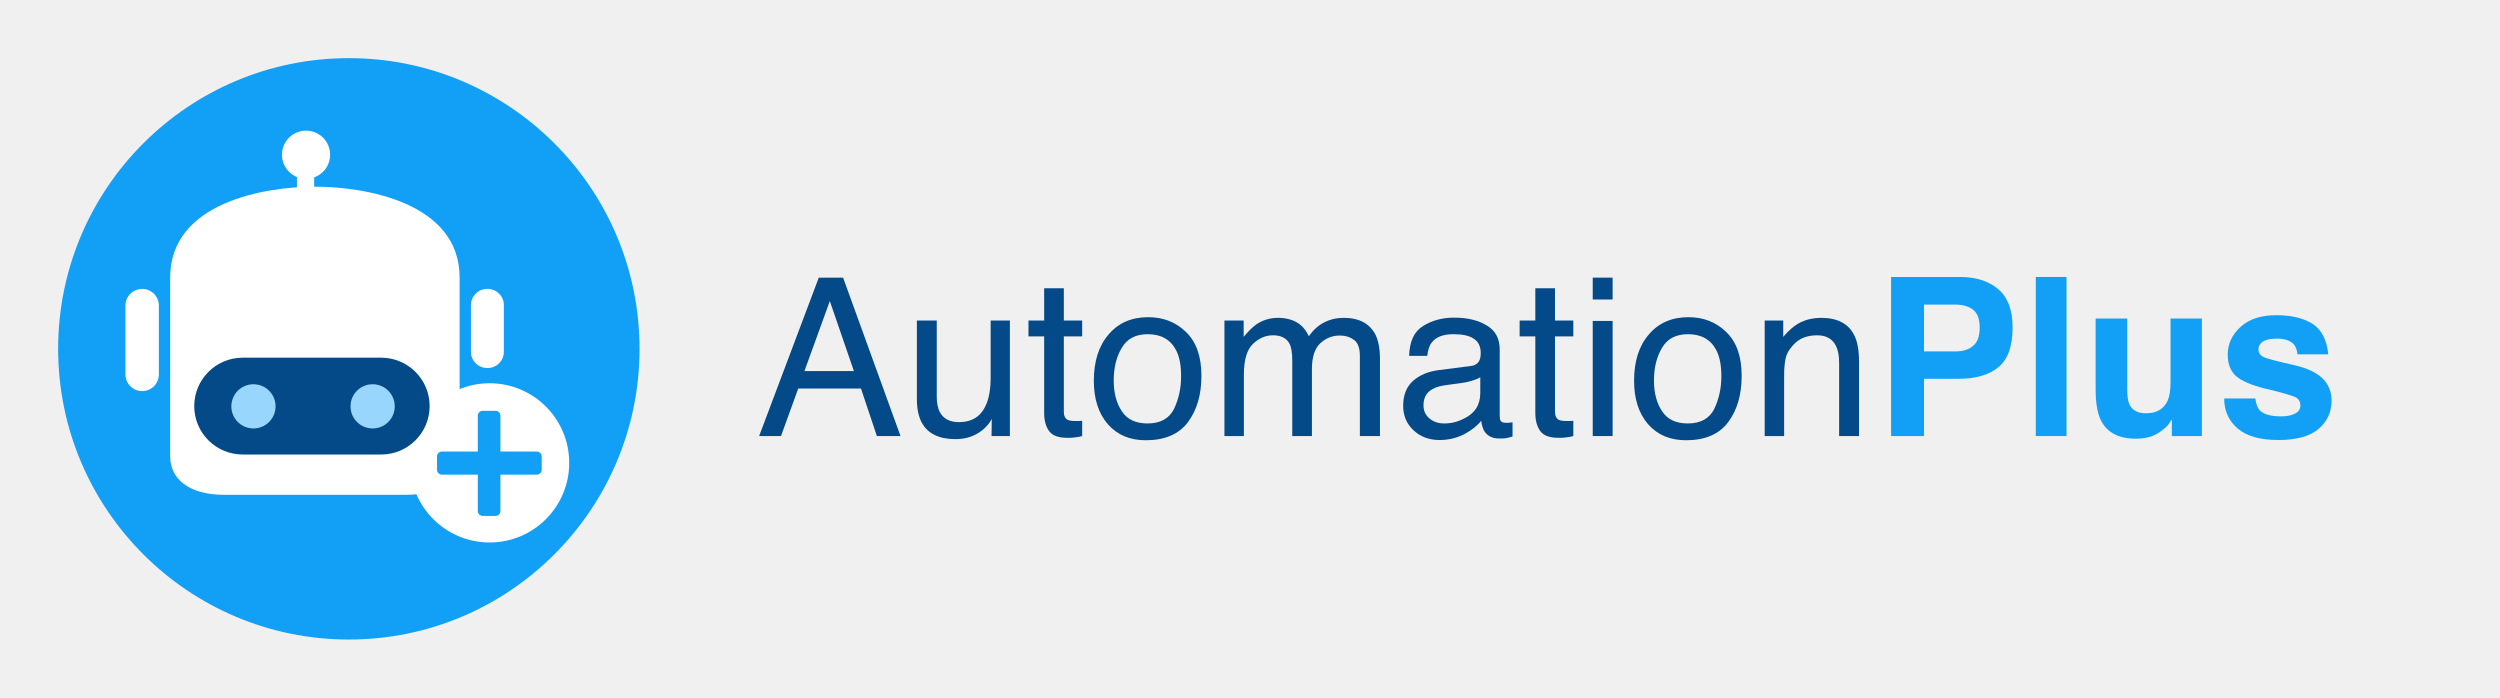
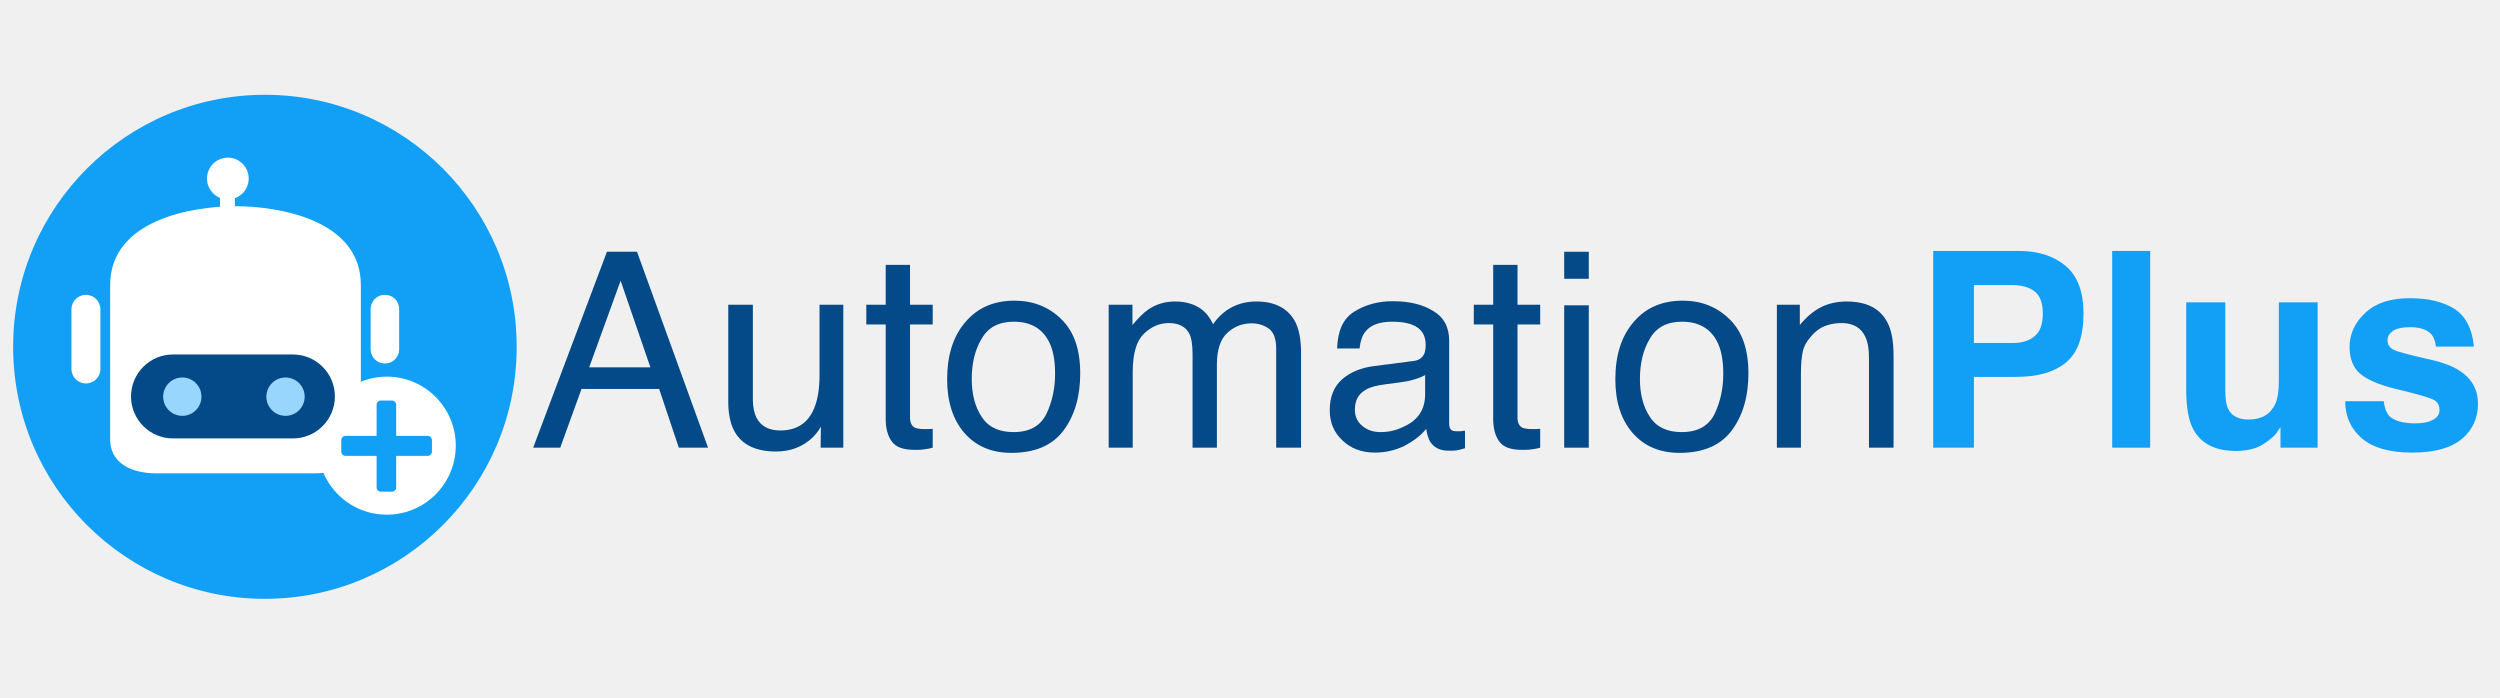
<svg xmlns="http://www.w3.org/2000/svg" width="100%" height="100%" viewBox="0 0 860 240" version="1.1" xml:space="preserve" style="fill-rule:evenodd;clip-rule:evenodd;stroke-linejoin:round;stroke-miterlimit:2;">
-   <g transform="matrix(0.15949,0,0,0.15949,20,20)">
-     <path d="M1254,627C1254,973.051 973.051,1254 627,1254C280.949,1254 0,973.051 0,627C0,280.949 280.949,0 627,0C973.051,0 1254,280.949 1254,627Z" style="fill:rgb(18,160,247);" />
+   <g transform="matrix(0.138123,0,0,0.138273,4.526316,32.60551)">
+     <path d="M1254,626.317L1254,627.683C1254,973.357 973.051,1254 627,1254C280.949,1254 0,973.357 0,627.683L0,626.317C0,280.643 280.949,0 627,0C973.051,0 1254,280.643 1254,626.317Z" style="fill:rgb(18,160,247);" />
  </g>
-   <g transform="matrix(1,0,0,1,260,150)">
-     <g>
-       <g transform="matrix(76,0,0,76,0,0)">
-         <path d="M0.444,-0.294L0.335,-0.611L0.22,-0.294L0.444,-0.294ZM0.285,-0.717L0.395,-0.717L0.655,-0L0.548,-0L0.476,-0.215L0.192,-0.215L0.114,-0L0.015,-0L0.285,-0.717Z" style="fill:rgb(4,74,136);fill-rule:nonzero;" />
-       </g>
-       <g transform="matrix(76,0,0,76,50.69141,0)">
-         <path d="M0.152,-0.523L0.152,-0.176C0.152,-0.149 0.157,-0.127 0.165,-0.11C0.181,-0.079 0.21,-0.063 0.252,-0.063C0.314,-0.063 0.355,-0.091 0.377,-0.146C0.389,-0.175 0.396,-0.215 0.396,-0.266L0.396,-0.523L0.483,-0.523L0.483,-0L0.4,-0L0.401,-0.077C0.39,-0.057 0.376,-0.041 0.359,-0.027C0.325,0 0.285,0.014 0.237,0.014C0.162,0.014 0.111,-0.011 0.084,-0.061C0.07,-0.087 0.062,-0.123 0.062,-0.167L0.062,-0.523L0.152,-0.523Z" style="fill:rgb(4,74,136);fill-rule:nonzero;" />
-       </g>
-       <g transform="matrix(76,0,0,76,92.95898,0)">
-         <path d="M0.082,-0.669L0.171,-0.669L0.171,-0.523L0.254,-0.523L0.254,-0.451L0.171,-0.451L0.171,-0.11C0.171,-0.092 0.177,-0.079 0.189,-0.073C0.196,-0.07 0.208,-0.068 0.224,-0.068C0.228,-0.068 0.232,-0.068 0.237,-0.068C0.242,-0.068 0.248,-0.069 0.254,-0.069L0.254,-0C0.244,0.003 0.234,0.005 0.223,0.006C0.212,0.008 0.2,0.008 0.188,0.008C0.146,0.008 0.119,-0.002 0.104,-0.023C0.089,-0.044 0.082,-0.071 0.082,-0.105L0.082,-0.451L0.011,-0.451L0.011,-0.523L0.082,-0.523L0.082,-0.669Z" style="fill:rgb(4,74,136);fill-rule:nonzero;" />
-       </g>
-       <g transform="matrix(76,0,0,76,114.0742,0)">
-         <path d="M0.272,-0.057C0.33,-0.057 0.37,-0.079 0.392,-0.123C0.413,-0.167 0.424,-0.216 0.424,-0.27C0.424,-0.319 0.417,-0.359 0.401,-0.389C0.376,-0.437 0.333,-0.461 0.273,-0.461C0.219,-0.461 0.18,-0.441 0.156,-0.4C0.131,-0.359 0.119,-0.309 0.119,-0.251C0.119,-0.196 0.131,-0.149 0.156,-0.112C0.18,-0.075 0.219,-0.057 0.272,-0.057ZM0.275,-0.538C0.343,-0.538 0.4,-0.516 0.446,-0.471C0.493,-0.426 0.516,-0.36 0.516,-0.272C0.516,-0.188 0.496,-0.118 0.455,-0.063C0.414,-0.008 0.35,0.019 0.264,0.019C0.192,0.019 0.135,-0.005 0.092,-0.054C0.05,-0.103 0.029,-0.168 0.029,-0.25C0.029,-0.338 0.051,-0.408 0.096,-0.46C0.14,-0.512 0.2,-0.538 0.275,-0.538Z" style="fill:rgb(4,74,136);fill-rule:nonzero;" />
-       </g>
-       <g transform="matrix(76,0,0,76,156.3418,0)">
-         <path d="M0.064,-0.523L0.151,-0.523L0.151,-0.449C0.172,-0.474 0.191,-0.493 0.208,-0.505C0.237,-0.525 0.27,-0.535 0.307,-0.535C0.348,-0.535 0.382,-0.524 0.407,-0.504C0.422,-0.492 0.435,-0.475 0.446,-0.452C0.466,-0.48 0.489,-0.501 0.515,-0.514C0.542,-0.528 0.571,-0.535 0.604,-0.535C0.674,-0.535 0.722,-0.509 0.748,-0.458C0.761,-0.431 0.768,-0.394 0.768,-0.348L0.768,-0L0.677,-0L0.677,-0.363C0.677,-0.398 0.668,-0.422 0.651,-0.435C0.633,-0.448 0.612,-0.455 0.587,-0.455C0.552,-0.455 0.523,-0.443 0.498,-0.42C0.473,-0.397 0.46,-0.358 0.46,-0.304L0.46,-0L0.371,-0L0.371,-0.341C0.371,-0.377 0.367,-0.403 0.358,-0.419C0.345,-0.443 0.32,-0.456 0.284,-0.456C0.25,-0.456 0.22,-0.443 0.193,-0.417C0.166,-0.391 0.152,-0.345 0.152,-0.277L0.152,-0L0.064,-0L0.064,-0.523Z" style="fill:rgb(4,74,136);fill-rule:nonzero;" />
-       </g>
-       <g transform="matrix(76,0,0,76,219.6504,0)">
-         <path d="M0.132,-0.139C0.132,-0.114 0.141,-0.094 0.16,-0.079C0.178,-0.064 0.2,-0.057 0.226,-0.057C0.257,-0.057 0.286,-0.064 0.315,-0.079C0.364,-0.102 0.389,-0.141 0.389,-0.195L0.389,-0.266C0.378,-0.259 0.364,-0.254 0.347,-0.249C0.33,-0.244 0.314,-0.241 0.297,-0.239L0.244,-0.232C0.212,-0.228 0.188,-0.222 0.172,-0.212C0.145,-0.197 0.132,-0.173 0.132,-0.139ZM0.345,-0.317C0.365,-0.319 0.378,-0.328 0.385,-0.342C0.389,-0.35 0.391,-0.361 0.391,-0.376C0.391,-0.406 0.38,-0.428 0.359,-0.441C0.338,-0.455 0.307,-0.461 0.268,-0.461C0.222,-0.461 0.189,-0.449 0.17,-0.424C0.159,-0.411 0.152,-0.39 0.149,-0.363L0.067,-0.363C0.069,-0.428 0.089,-0.473 0.13,-0.498C0.17,-0.523 0.216,-0.536 0.27,-0.536C0.331,-0.536 0.381,-0.524 0.419,-0.5C0.458,-0.477 0.477,-0.441 0.477,-0.391L0.477,-0.09C0.477,-0.081 0.478,-0.073 0.482,-0.068C0.486,-0.062 0.494,-0.06 0.506,-0.06C0.51,-0.06 0.514,-0.06 0.519,-0.06C0.524,-0.061 0.529,-0.062 0.535,-0.062L0.535,0.002C0.521,0.006 0.511,0.009 0.503,0.01C0.496,0.011 0.486,0.011 0.474,0.011C0.444,0.011 0.422,0 0.408,-0.021C0.401,-0.032 0.396,-0.049 0.393,-0.069C0.375,-0.046 0.349,-0.026 0.316,-0.008C0.282,0.009 0.245,0.018 0.205,0.018C0.157,0.018 0.117,0.003 0.086,-0.027C0.055,-0.056 0.04,-0.093 0.04,-0.137C0.04,-0.186 0.055,-0.223 0.085,-0.25C0.116,-0.277 0.155,-0.293 0.205,-0.299L0.345,-0.317Z" style="fill:rgb(4,74,136);fill-rule:nonzero;" />
-       </g>
-       <g transform="matrix(76,0,0,76,261.918,0)">
-         <path d="M0.082,-0.669L0.171,-0.669L0.171,-0.523L0.254,-0.523L0.254,-0.451L0.171,-0.451L0.171,-0.11C0.171,-0.092 0.177,-0.079 0.189,-0.073C0.196,-0.07 0.208,-0.068 0.224,-0.068C0.228,-0.068 0.232,-0.068 0.237,-0.068C0.242,-0.068 0.248,-0.069 0.254,-0.069L0.254,-0C0.244,0.003 0.234,0.005 0.223,0.006C0.212,0.008 0.2,0.008 0.188,0.008C0.146,0.008 0.119,-0.002 0.104,-0.023C0.089,-0.044 0.082,-0.071 0.082,-0.105L0.082,-0.451L0.011,-0.451L0.011,-0.523L0.082,-0.523L0.082,-0.669Z" style="fill:rgb(4,74,136);fill-rule:nonzero;" />
-       </g>
-       <g transform="matrix(76,0,0,76,283.0332,0)">
-         <path d="M0.064,-0.521L0.154,-0.521L0.154,-0L0.064,-0L0.064,-0.521ZM0.064,-0.717L0.154,-0.717L0.154,-0.618L0.064,-0.618L0.064,-0.717Z" style="fill:rgb(4,74,136);fill-rule:nonzero;" />
-       </g>
-       <g transform="matrix(76,0,0,76,299.918,0)">
-         <path d="M0.272,-0.057C0.33,-0.057 0.37,-0.079 0.392,-0.123C0.413,-0.167 0.424,-0.216 0.424,-0.27C0.424,-0.319 0.417,-0.359 0.401,-0.389C0.376,-0.437 0.333,-0.461 0.273,-0.461C0.219,-0.461 0.18,-0.441 0.156,-0.4C0.131,-0.359 0.119,-0.309 0.119,-0.251C0.119,-0.196 0.131,-0.149 0.156,-0.112C0.18,-0.075 0.219,-0.057 0.272,-0.057ZM0.275,-0.538C0.343,-0.538 0.4,-0.516 0.446,-0.471C0.493,-0.426 0.516,-0.36 0.516,-0.272C0.516,-0.188 0.496,-0.118 0.455,-0.063C0.414,-0.008 0.35,0.019 0.264,0.019C0.192,0.019 0.135,-0.005 0.092,-0.054C0.05,-0.103 0.029,-0.168 0.029,-0.25C0.029,-0.338 0.051,-0.408 0.096,-0.46C0.14,-0.512 0.2,-0.538 0.275,-0.538Z" style="fill:rgb(4,74,136);fill-rule:nonzero;" />
-       </g>
-       <g transform="matrix(76,0,0,76,342.1855,0)">
-         <path d="M0.064,-0.523L0.148,-0.523L0.148,-0.449C0.173,-0.479 0.199,-0.501 0.227,-0.515C0.254,-0.528 0.285,-0.535 0.319,-0.535C0.393,-0.535 0.443,-0.509 0.469,-0.457C0.484,-0.429 0.491,-0.388 0.491,-0.335L0.491,-0L0.401,-0L0.401,-0.33C0.401,-0.361 0.397,-0.387 0.387,-0.407C0.372,-0.439 0.343,-0.456 0.302,-0.456C0.281,-0.456 0.264,-0.453 0.251,-0.449C0.227,-0.442 0.206,-0.428 0.188,-0.406C0.173,-0.389 0.163,-0.371 0.159,-0.353C0.155,-0.334 0.152,-0.308 0.152,-0.274L0.152,-0L0.064,-0L0.064,-0.523Z" style="fill:rgb(4,74,136);fill-rule:nonzero;" />
-       </g>
-     </g>
-     <g>
-       <g transform="matrix(76,0,0,76,384.4531,0)">
-         <path d="M0.382,-0.259L0.229,-0.259L0.229,-0L0.08,-0L0.08,-0.72L0.393,-0.72C0.465,-0.72 0.523,-0.701 0.566,-0.664C0.609,-0.627 0.63,-0.569 0.63,-0.492C0.63,-0.407 0.609,-0.347 0.566,-0.312C0.523,-0.276 0.462,-0.259 0.382,-0.259ZM0.452,-0.409C0.472,-0.426 0.481,-0.453 0.481,-0.491C0.481,-0.528 0.472,-0.555 0.452,-0.571C0.432,-0.587 0.405,-0.595 0.369,-0.595L0.229,-0.595L0.229,-0.383L0.369,-0.383C0.405,-0.383 0.432,-0.391 0.452,-0.409Z" style="fill:rgb(18,160,247);fill-rule:nonzero;" />
-       </g>
-       <g transform="matrix(76,0,0,76,435.1445,0)">
-         <rect x="0.068" y="-0.72" width="0.139" height="0.72" style="fill:rgb(18,160,247);fill-rule:nonzero;" />
-       </g>
-       <g transform="matrix(76,0,0,76,456.2598,0)">
-         <path d="M0.406,-0.075C0.405,-0.074 0.402,-0.069 0.396,-0.061C0.391,-0.052 0.385,-0.045 0.378,-0.039C0.356,-0.02 0.335,-0.006 0.315,0.001C0.294,0.008 0.271,0.012 0.243,0.012C0.164,0.012 0.111,-0.017 0.084,-0.073C0.069,-0.104 0.061,-0.151 0.061,-0.211L0.061,-0.532L0.204,-0.532L0.204,-0.211C0.204,-0.181 0.207,-0.158 0.214,-0.143C0.227,-0.116 0.252,-0.103 0.289,-0.103C0.337,-0.103 0.369,-0.122 0.387,-0.16C0.396,-0.181 0.4,-0.208 0.4,-0.243L0.4,-0.532L0.542,-0.532L0.542,-0L0.406,-0L0.406,-0.075Z" style="fill:rgb(18,160,247);fill-rule:nonzero;" />
-       </g>
-       <g transform="matrix(76,0,0,76,502.6836,0)">
-         <path d="M0.432,-0.508C0.473,-0.481 0.497,-0.435 0.503,-0.37L0.364,-0.37C0.362,-0.388 0.357,-0.402 0.349,-0.413C0.334,-0.431 0.308,-0.441 0.271,-0.441C0.241,-0.441 0.219,-0.436 0.206,-0.427C0.193,-0.417 0.187,-0.406 0.187,-0.394C0.187,-0.378 0.194,-0.366 0.208,-0.359C0.221,-0.351 0.27,-0.339 0.353,-0.32C0.408,-0.307 0.449,-0.288 0.477,-0.261C0.504,-0.235 0.518,-0.201 0.518,-0.161C0.518,-0.108 0.498,-0.065 0.459,-0.032C0.42,0.001 0.359,0.018 0.277,0.018C0.194,0.018 0.132,0 0.092,-0.035C0.052,-0.07 0.032,-0.115 0.032,-0.17L0.173,-0.17C0.176,-0.145 0.183,-0.128 0.192,-0.117C0.21,-0.099 0.242,-0.089 0.288,-0.089C0.315,-0.089 0.337,-0.093 0.353,-0.102C0.369,-0.11 0.377,-0.122 0.377,-0.138C0.377,-0.154 0.371,-0.166 0.358,-0.174C0.345,-0.182 0.297,-0.196 0.213,-0.216C0.153,-0.231 0.11,-0.25 0.085,-0.272C0.061,-0.294 0.048,-0.326 0.048,-0.368C0.048,-0.417 0.068,-0.459 0.106,-0.494C0.145,-0.53 0.199,-0.547 0.269,-0.547C0.335,-0.547 0.39,-0.534 0.432,-0.508Z" style="fill:rgb(18,160,247);fill-rule:nonzero;" />
-       </g>
-     </g>
-   </g>
-   <g transform="matrix(0.169059,0,0,0.169059,115,108)">
+   <g transform="matrix(0.14641,0,0,0.14657,86.79905,108.8991)">
    <g transform="matrix(1,0,0,1,-627,-627)">
      <g transform="matrix(1,0,0,1,0,131)">
        <circle cx="569.5" cy="172" r="49" style="fill:white;" />
      </g>
      <g transform="matrix(1,0,0,1,-1,133)">
        <rect x="552" y="172" width="35" height="130" style="fill:white;" />
      </g>
      <g transform="matrix(1,0,0,0.826087,0,173.0435)">
        <path d="M587.5,236C487,236 293,274 293,460L293,900C293,955 330,995 403,995L772,995C845,995 882,955 882,900L882,460C882,274 688,236 587.5,236Z" style="fill:white;fill-rule:nonzero;" />
      </g>
      <path d="M270,610L270,750C270,768.765 254.765,784 236,784C217.235,784 202,768.765 202,750L202,610C202,591.235 217.235,576 236,576C254.765,576 270,591.235 270,610Z" style="fill:white;" />
      <path d="M972,609L972,704C972,722.213 957.213,737 939,737L938,737C919.787,737 905,722.213 905,704L905,609C905,590.787 919.787,576 938,576L939,576C957.213,576 972,590.787 972,609Z" style="fill:white;" />
      <circle cx="943" cy="930" r="162" style="fill:white;" />
      <path d="M821,814.5C821,868.864 776.864,913 722.5,913L440.5,913C386.136,913 342,868.864 342,814.5C342,760.136 386.136,716 440.5,716L722.5,716C776.864,716 821,760.136 821,814.5Z" style="fill:rgb(4,74,136);" />
      <circle cx="462.5" cy="815" r="45" style="fill:rgb(153,214,253);" />
      <circle cx="705" cy="815" r="45" style="fill:rgb(153,214,253);" />
      <path d="M965,834L965,1028C965,1033.519 960.519,1038 955,1038L929,1038C923.481,1038 919,1033.519 919,1028L919,834C919,828.481 923.481,824 929,824L955,824C960.519,824 965,828.481 965,834Z" style="fill:rgb(18,160,247);" />
      <path d="M1049,917L1049,944C1049,949.519 1044.519,954 1039,954L846,954C840.481,954 836,949.519 836,944L836,917C836,911.481 840.481,907 846,907L1039,907C1044.519,907 1049,911.481 1049,917Z" style="fill:rgb(18,160,247);" />
    </g>
  </g>
+   <g transform="matrix(1,0,0,1,182,154)">
+     <g>
+       <g transform="matrix(94,0,0,94,0,0)">
+         <path d="M0.444,-0.294L0.335,-0.611L0.22,-0.294L0.444,-0.294ZM0.285,-0.717L0.395,-0.717L0.655,-0L0.548,-0L0.476,-0.215L0.192,-0.215L0.114,-0L0.015,-0L0.285,-0.717Z" style="fill:rgb(4,74,136);fill-rule:nonzero;" />
+       </g>
+       <g transform="matrix(94,0,0,94,62.69727,0)">
+         <path d="M0.152,-0.523L0.152,-0.176C0.152,-0.149 0.157,-0.127 0.165,-0.11C0.181,-0.079 0.21,-0.063 0.252,-0.063C0.314,-0.063 0.355,-0.091 0.377,-0.146C0.389,-0.175 0.396,-0.215 0.396,-0.266L0.396,-0.523L0.483,-0.523L0.483,-0L0.4,-0L0.401,-0.077C0.39,-0.057 0.376,-0.041 0.359,-0.027C0.325,0 0.285,0.014 0.237,0.014C0.162,0.014 0.111,-0.011 0.084,-0.061C0.07,-0.087 0.062,-0.123 0.062,-0.167L0.062,-0.523L0.152,-0.523Z" style="fill:rgb(4,74,136);fill-rule:nonzero;" />
+       </g>
+       <g transform="matrix(94,0,0,94,114.9756,0)">
+         <path d="M0.082,-0.669L0.171,-0.669L0.171,-0.523L0.254,-0.523L0.254,-0.451L0.171,-0.451L0.171,-0.11C0.171,-0.092 0.177,-0.079 0.189,-0.073C0.196,-0.07 0.208,-0.068 0.224,-0.068C0.228,-0.068 0.232,-0.068 0.237,-0.068C0.242,-0.068 0.248,-0.069 0.254,-0.069L0.254,-0C0.244,0.003 0.234,0.005 0.223,0.006C0.212,0.008 0.2,0.008 0.188,0.008C0.146,0.008 0.119,-0.002 0.104,-0.023C0.089,-0.044 0.082,-0.071 0.082,-0.105L0.082,-0.451L0.011,-0.451L0.011,-0.523L0.082,-0.523L0.082,-0.669Z" style="fill:rgb(4,74,136);fill-rule:nonzero;" />
+       </g>
+       <g transform="matrix(94,0,0,94,141.0918,0)">
+         <path d="M0.272,-0.057C0.33,-0.057 0.37,-0.079 0.392,-0.123C0.413,-0.167 0.424,-0.216 0.424,-0.27C0.424,-0.319 0.417,-0.359 0.401,-0.389C0.376,-0.437 0.333,-0.461 0.273,-0.461C0.219,-0.461 0.18,-0.441 0.156,-0.4C0.131,-0.359 0.119,-0.309 0.119,-0.251C0.119,-0.196 0.131,-0.149 0.156,-0.112C0.18,-0.075 0.219,-0.057 0.272,-0.057ZM0.275,-0.538C0.343,-0.538 0.4,-0.516 0.446,-0.471C0.493,-0.426 0.516,-0.36 0.516,-0.272C0.516,-0.188 0.496,-0.118 0.455,-0.063C0.414,-0.008 0.35,0.019 0.264,0.019C0.192,0.019 0.135,-0.005 0.092,-0.054C0.05,-0.103 0.029,-0.168 0.029,-0.25C0.029,-0.338 0.051,-0.408 0.096,-0.46C0.14,-0.512 0.2,-0.538 0.275,-0.538Z" style="fill:rgb(4,74,136);fill-rule:nonzero;" />
+       </g>
+       <g transform="matrix(94,0,0,94,193.3701,0)">
+         <path d="M0.064,-0.523L0.151,-0.523L0.151,-0.449C0.172,-0.474 0.191,-0.493 0.208,-0.505C0.237,-0.525 0.27,-0.535 0.307,-0.535C0.348,-0.535 0.382,-0.524 0.407,-0.504C0.422,-0.492 0.435,-0.475 0.446,-0.452C0.466,-0.48 0.489,-0.501 0.515,-0.514C0.542,-0.528 0.571,-0.535 0.604,-0.535C0.674,-0.535 0.722,-0.509 0.748,-0.458C0.761,-0.431 0.768,-0.394 0.768,-0.348L0.768,-0L0.677,-0L0.677,-0.363C0.677,-0.398 0.668,-0.422 0.651,-0.435C0.633,-0.448 0.612,-0.455 0.587,-0.455C0.552,-0.455 0.523,-0.443 0.498,-0.42C0.473,-0.397 0.46,-0.358 0.46,-0.304L0.46,-0L0.371,-0L0.371,-0.341C0.371,-0.377 0.367,-0.403 0.358,-0.419C0.345,-0.443 0.32,-0.456 0.284,-0.456C0.25,-0.456 0.22,-0.443 0.193,-0.417C0.166,-0.391 0.152,-0.345 0.152,-0.277L0.152,-0L0.064,-0L0.064,-0.523Z" style="fill:rgb(4,74,136);fill-rule:nonzero;" />
+       </g>
+       <g transform="matrix(94,0,0,94,271.6729,0)">
+         <path d="M0.132,-0.139C0.132,-0.114 0.141,-0.094 0.16,-0.079C0.178,-0.064 0.2,-0.057 0.226,-0.057C0.257,-0.057 0.286,-0.064 0.315,-0.079C0.364,-0.102 0.389,-0.141 0.389,-0.195L0.389,-0.266C0.378,-0.259 0.364,-0.254 0.347,-0.249C0.33,-0.244 0.314,-0.241 0.297,-0.239L0.244,-0.232C0.212,-0.228 0.188,-0.222 0.172,-0.212C0.145,-0.197 0.132,-0.173 0.132,-0.139ZM0.345,-0.317C0.365,-0.319 0.378,-0.328 0.385,-0.342C0.389,-0.35 0.391,-0.361 0.391,-0.376C0.391,-0.406 0.38,-0.428 0.359,-0.441C0.338,-0.455 0.307,-0.461 0.268,-0.461C0.222,-0.461 0.189,-0.449 0.17,-0.424C0.159,-0.411 0.152,-0.39 0.149,-0.363L0.067,-0.363C0.069,-0.428 0.089,-0.473 0.13,-0.498C0.17,-0.523 0.216,-0.536 0.27,-0.536C0.331,-0.536 0.381,-0.524 0.419,-0.5C0.458,-0.477 0.477,-0.441 0.477,-0.391L0.477,-0.09C0.477,-0.081 0.478,-0.073 0.482,-0.068C0.486,-0.062 0.494,-0.06 0.506,-0.06C0.51,-0.06 0.514,-0.06 0.519,-0.06C0.524,-0.061 0.529,-0.062 0.535,-0.062L0.535,0.002C0.521,0.006 0.511,0.009 0.503,0.01C0.496,0.011 0.486,0.011 0.474,0.011C0.444,0.011 0.422,0 0.408,-0.021C0.401,-0.032 0.396,-0.049 0.393,-0.069C0.375,-0.046 0.349,-0.026 0.316,-0.008C0.282,0.009 0.245,0.018 0.205,0.018C0.157,0.018 0.117,0.003 0.086,-0.027C0.055,-0.056 0.04,-0.093 0.04,-0.137C0.04,-0.186 0.055,-0.223 0.085,-0.25C0.116,-0.277 0.155,-0.293 0.205,-0.299L0.345,-0.317Z" style="fill:rgb(4,74,136);fill-rule:nonzero;" />
+       </g>
+       <g transform="matrix(94,0,0,94,323.9512,0)">
+         <path d="M0.082,-0.669L0.171,-0.669L0.171,-0.523L0.254,-0.523L0.254,-0.451L0.171,-0.451L0.171,-0.11C0.171,-0.092 0.177,-0.079 0.189,-0.073C0.196,-0.07 0.208,-0.068 0.224,-0.068C0.228,-0.068 0.232,-0.068 0.237,-0.068C0.242,-0.068 0.248,-0.069 0.254,-0.069L0.254,-0C0.244,0.003 0.234,0.005 0.223,0.006C0.212,0.008 0.2,0.008 0.188,0.008C0.146,0.008 0.119,-0.002 0.104,-0.023C0.089,-0.044 0.082,-0.071 0.082,-0.105L0.082,-0.451L0.011,-0.451L0.011,-0.523L0.082,-0.523L0.082,-0.669Z" style="fill:rgb(4,74,136);fill-rule:nonzero;" />
+       </g>
+       <g transform="matrix(94,0,0,94,350.0674,0)">
+         <path d="M0.064,-0.521L0.154,-0.521L0.154,-0L0.064,-0L0.064,-0.521ZM0.064,-0.717L0.154,-0.717L0.154,-0.618L0.064,-0.618L0.064,-0.717Z" style="fill:rgb(4,74,136);fill-rule:nonzero;" />
+       </g>
+       <g transform="matrix(94,0,0,94,370.9512,0)">
+         <path d="M0.272,-0.057C0.33,-0.057 0.37,-0.079 0.392,-0.123C0.413,-0.167 0.424,-0.216 0.424,-0.27C0.424,-0.319 0.417,-0.359 0.401,-0.389C0.376,-0.437 0.333,-0.461 0.273,-0.461C0.219,-0.461 0.18,-0.441 0.156,-0.4C0.131,-0.359 0.119,-0.309 0.119,-0.251C0.119,-0.196 0.131,-0.149 0.156,-0.112C0.18,-0.075 0.219,-0.057 0.272,-0.057ZM0.275,-0.538C0.343,-0.538 0.4,-0.516 0.446,-0.471C0.493,-0.426 0.516,-0.36 0.516,-0.272C0.516,-0.188 0.496,-0.118 0.455,-0.063C0.414,-0.008 0.35,0.019 0.264,0.019C0.192,0.019 0.135,-0.005 0.092,-0.054C0.05,-0.103 0.029,-0.168 0.029,-0.25C0.029,-0.338 0.051,-0.408 0.096,-0.46C0.14,-0.512 0.2,-0.538 0.275,-0.538Z" style="fill:rgb(4,74,136);fill-rule:nonzero;" />
+       </g>
+       <g transform="matrix(94,0,0,94,423.2295,0)">
+         <path d="M0.064,-0.523L0.148,-0.523L0.148,-0.449C0.173,-0.479 0.199,-0.501 0.227,-0.515C0.254,-0.528 0.285,-0.535 0.319,-0.535C0.393,-0.535 0.443,-0.509 0.469,-0.457C0.484,-0.429 0.491,-0.388 0.491,-0.335L0.491,-0L0.401,-0L0.401,-0.33C0.401,-0.361 0.397,-0.387 0.387,-0.407C0.372,-0.439 0.343,-0.456 0.302,-0.456C0.281,-0.456 0.264,-0.453 0.251,-0.449C0.227,-0.442 0.206,-0.428 0.188,-0.406C0.173,-0.389 0.163,-0.371 0.159,-0.353C0.155,-0.334 0.152,-0.308 0.152,-0.274L0.152,-0L0.064,-0L0.064,-0.523Z" style="fill:rgb(4,74,136);fill-rule:nonzero;" />
+       </g>
+     </g>
+     <g>
+       <g transform="matrix(94,0,0,94,475.5078,0)">
+         <path d="M0.382,-0.259L0.229,-0.259L0.229,-0L0.08,-0L0.08,-0.72L0.393,-0.72C0.465,-0.72 0.523,-0.701 0.566,-0.664C0.609,-0.627 0.63,-0.569 0.63,-0.492C0.63,-0.407 0.609,-0.347 0.566,-0.312C0.523,-0.276 0.462,-0.259 0.382,-0.259ZM0.452,-0.409C0.472,-0.426 0.481,-0.453 0.481,-0.491C0.481,-0.528 0.472,-0.555 0.452,-0.571C0.432,-0.587 0.405,-0.595 0.369,-0.595L0.229,-0.595L0.229,-0.383L0.369,-0.383C0.405,-0.383 0.432,-0.391 0.452,-0.409Z" style="fill:rgb(18,160,247);fill-rule:nonzero;" />
+       </g>
+       <g transform="matrix(94,0,0,94,538.2051,0)">
+         <rect x="0.068" y="-0.72" width="0.139" height="0.72" style="fill:rgb(18,160,247);fill-rule:nonzero;" />
+       </g>
+       <g transform="matrix(94,0,0,94,564.3213,0)">
+         <path d="M0.406,-0.075C0.405,-0.074 0.402,-0.069 0.396,-0.061C0.391,-0.052 0.385,-0.045 0.378,-0.039C0.356,-0.02 0.335,-0.006 0.315,0.001C0.294,0.008 0.271,0.012 0.243,0.012C0.164,0.012 0.111,-0.017 0.084,-0.073C0.069,-0.104 0.061,-0.151 0.061,-0.211L0.061,-0.532L0.204,-0.532L0.204,-0.211C0.204,-0.181 0.207,-0.158 0.214,-0.143C0.227,-0.116 0.252,-0.103 0.289,-0.103C0.337,-0.103 0.369,-0.122 0.387,-0.16C0.396,-0.181 0.4,-0.208 0.4,-0.243L0.4,-0.532L0.542,-0.532L0.542,-0L0.406,-0L0.406,-0.075Z" style="fill:rgb(18,160,247);fill-rule:nonzero;" />
+       </g>
+       <g transform="matrix(94,0,0,94,621.7402,0)">
+         <path d="M0.432,-0.508C0.473,-0.481 0.497,-0.435 0.503,-0.37L0.364,-0.37C0.362,-0.388 0.357,-0.402 0.349,-0.413C0.334,-0.431 0.308,-0.441 0.271,-0.441C0.241,-0.441 0.219,-0.436 0.206,-0.427C0.193,-0.417 0.187,-0.406 0.187,-0.394C0.187,-0.378 0.194,-0.366 0.208,-0.359C0.221,-0.351 0.27,-0.339 0.353,-0.32C0.408,-0.307 0.449,-0.288 0.477,-0.261C0.504,-0.235 0.518,-0.201 0.518,-0.161C0.518,-0.108 0.498,-0.065 0.459,-0.032C0.42,0.001 0.359,0.018 0.277,0.018C0.194,0.018 0.132,0 0.092,-0.035C0.052,-0.07 0.032,-0.115 0.032,-0.17L0.173,-0.17C0.176,-0.145 0.183,-0.128 0.192,-0.117C0.21,-0.099 0.242,-0.089 0.288,-0.089C0.315,-0.089 0.337,-0.093 0.353,-0.102C0.369,-0.11 0.377,-0.122 0.377,-0.138C0.377,-0.154 0.371,-0.166 0.358,-0.174C0.345,-0.182 0.297,-0.196 0.213,-0.216C0.153,-0.231 0.11,-0.25 0.085,-0.272C0.061,-0.294 0.048,-0.326 0.048,-0.368C0.048,-0.417 0.068,-0.459 0.106,-0.494C0.145,-0.53 0.199,-0.547 0.269,-0.547C0.335,-0.547 0.39,-0.534 0.432,-0.508Z" style="fill:rgb(18,160,247);fill-rule:nonzero;" />
+       </g>
+     </g>
+   </g>
</svg>
